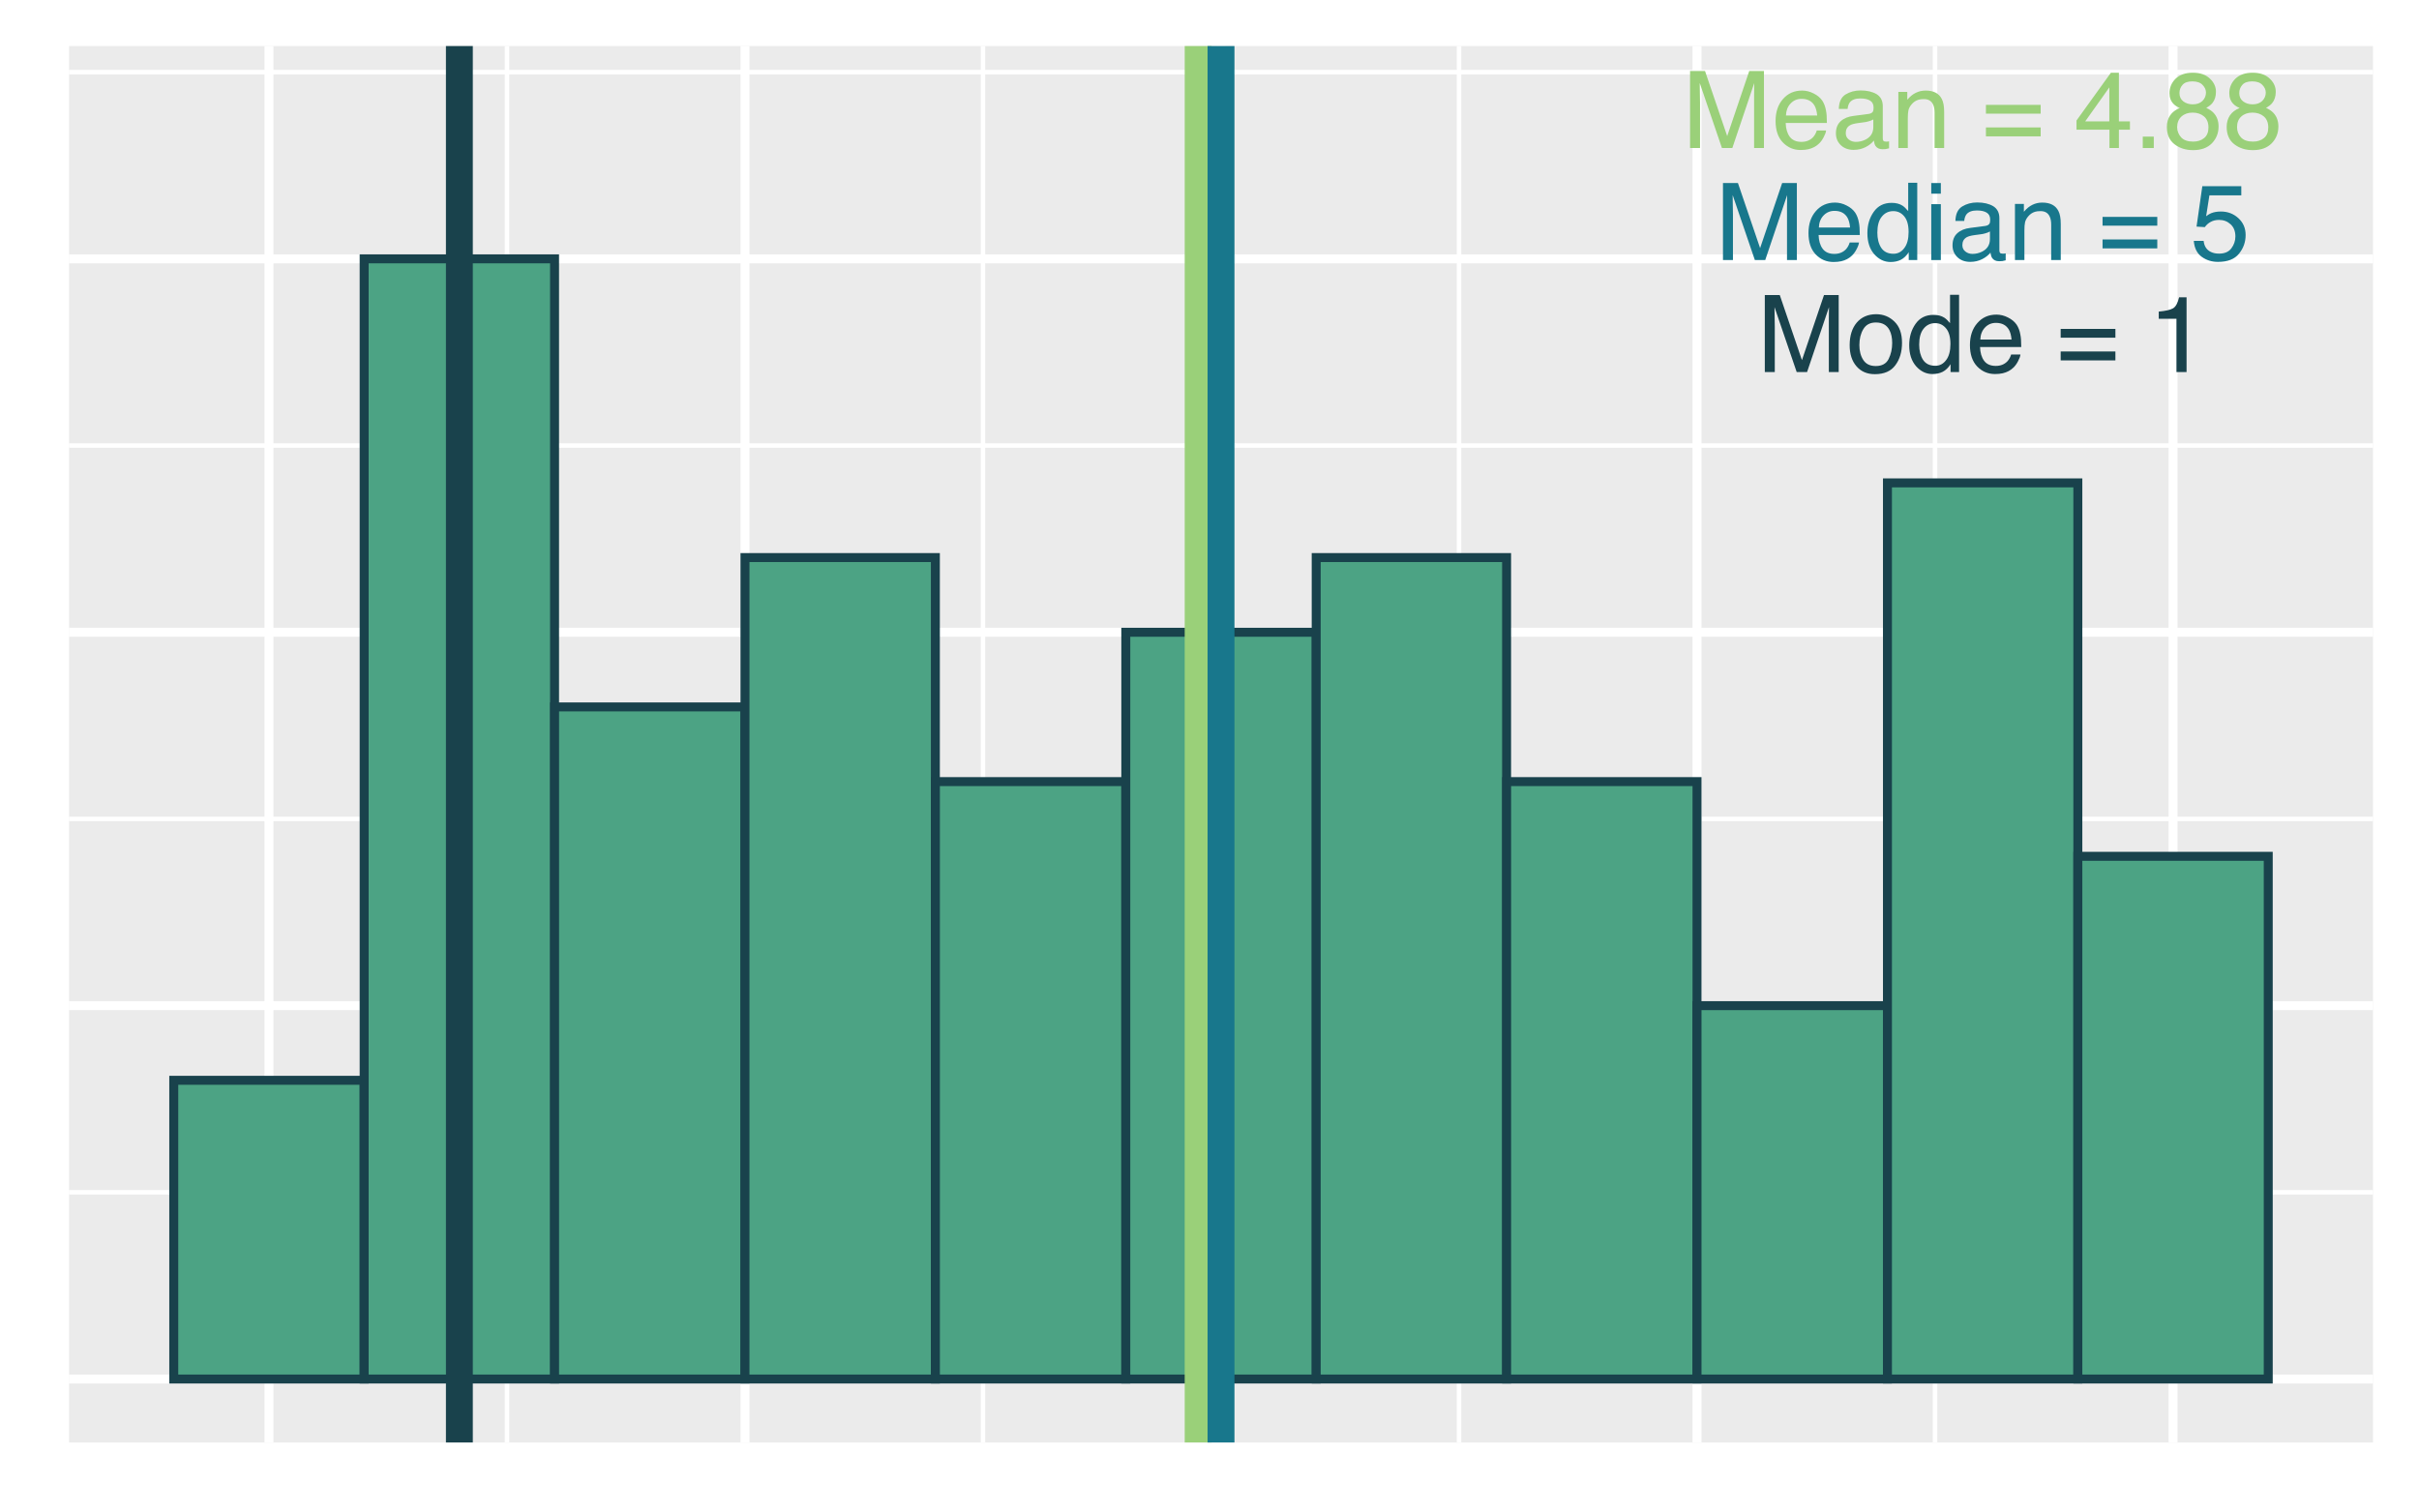
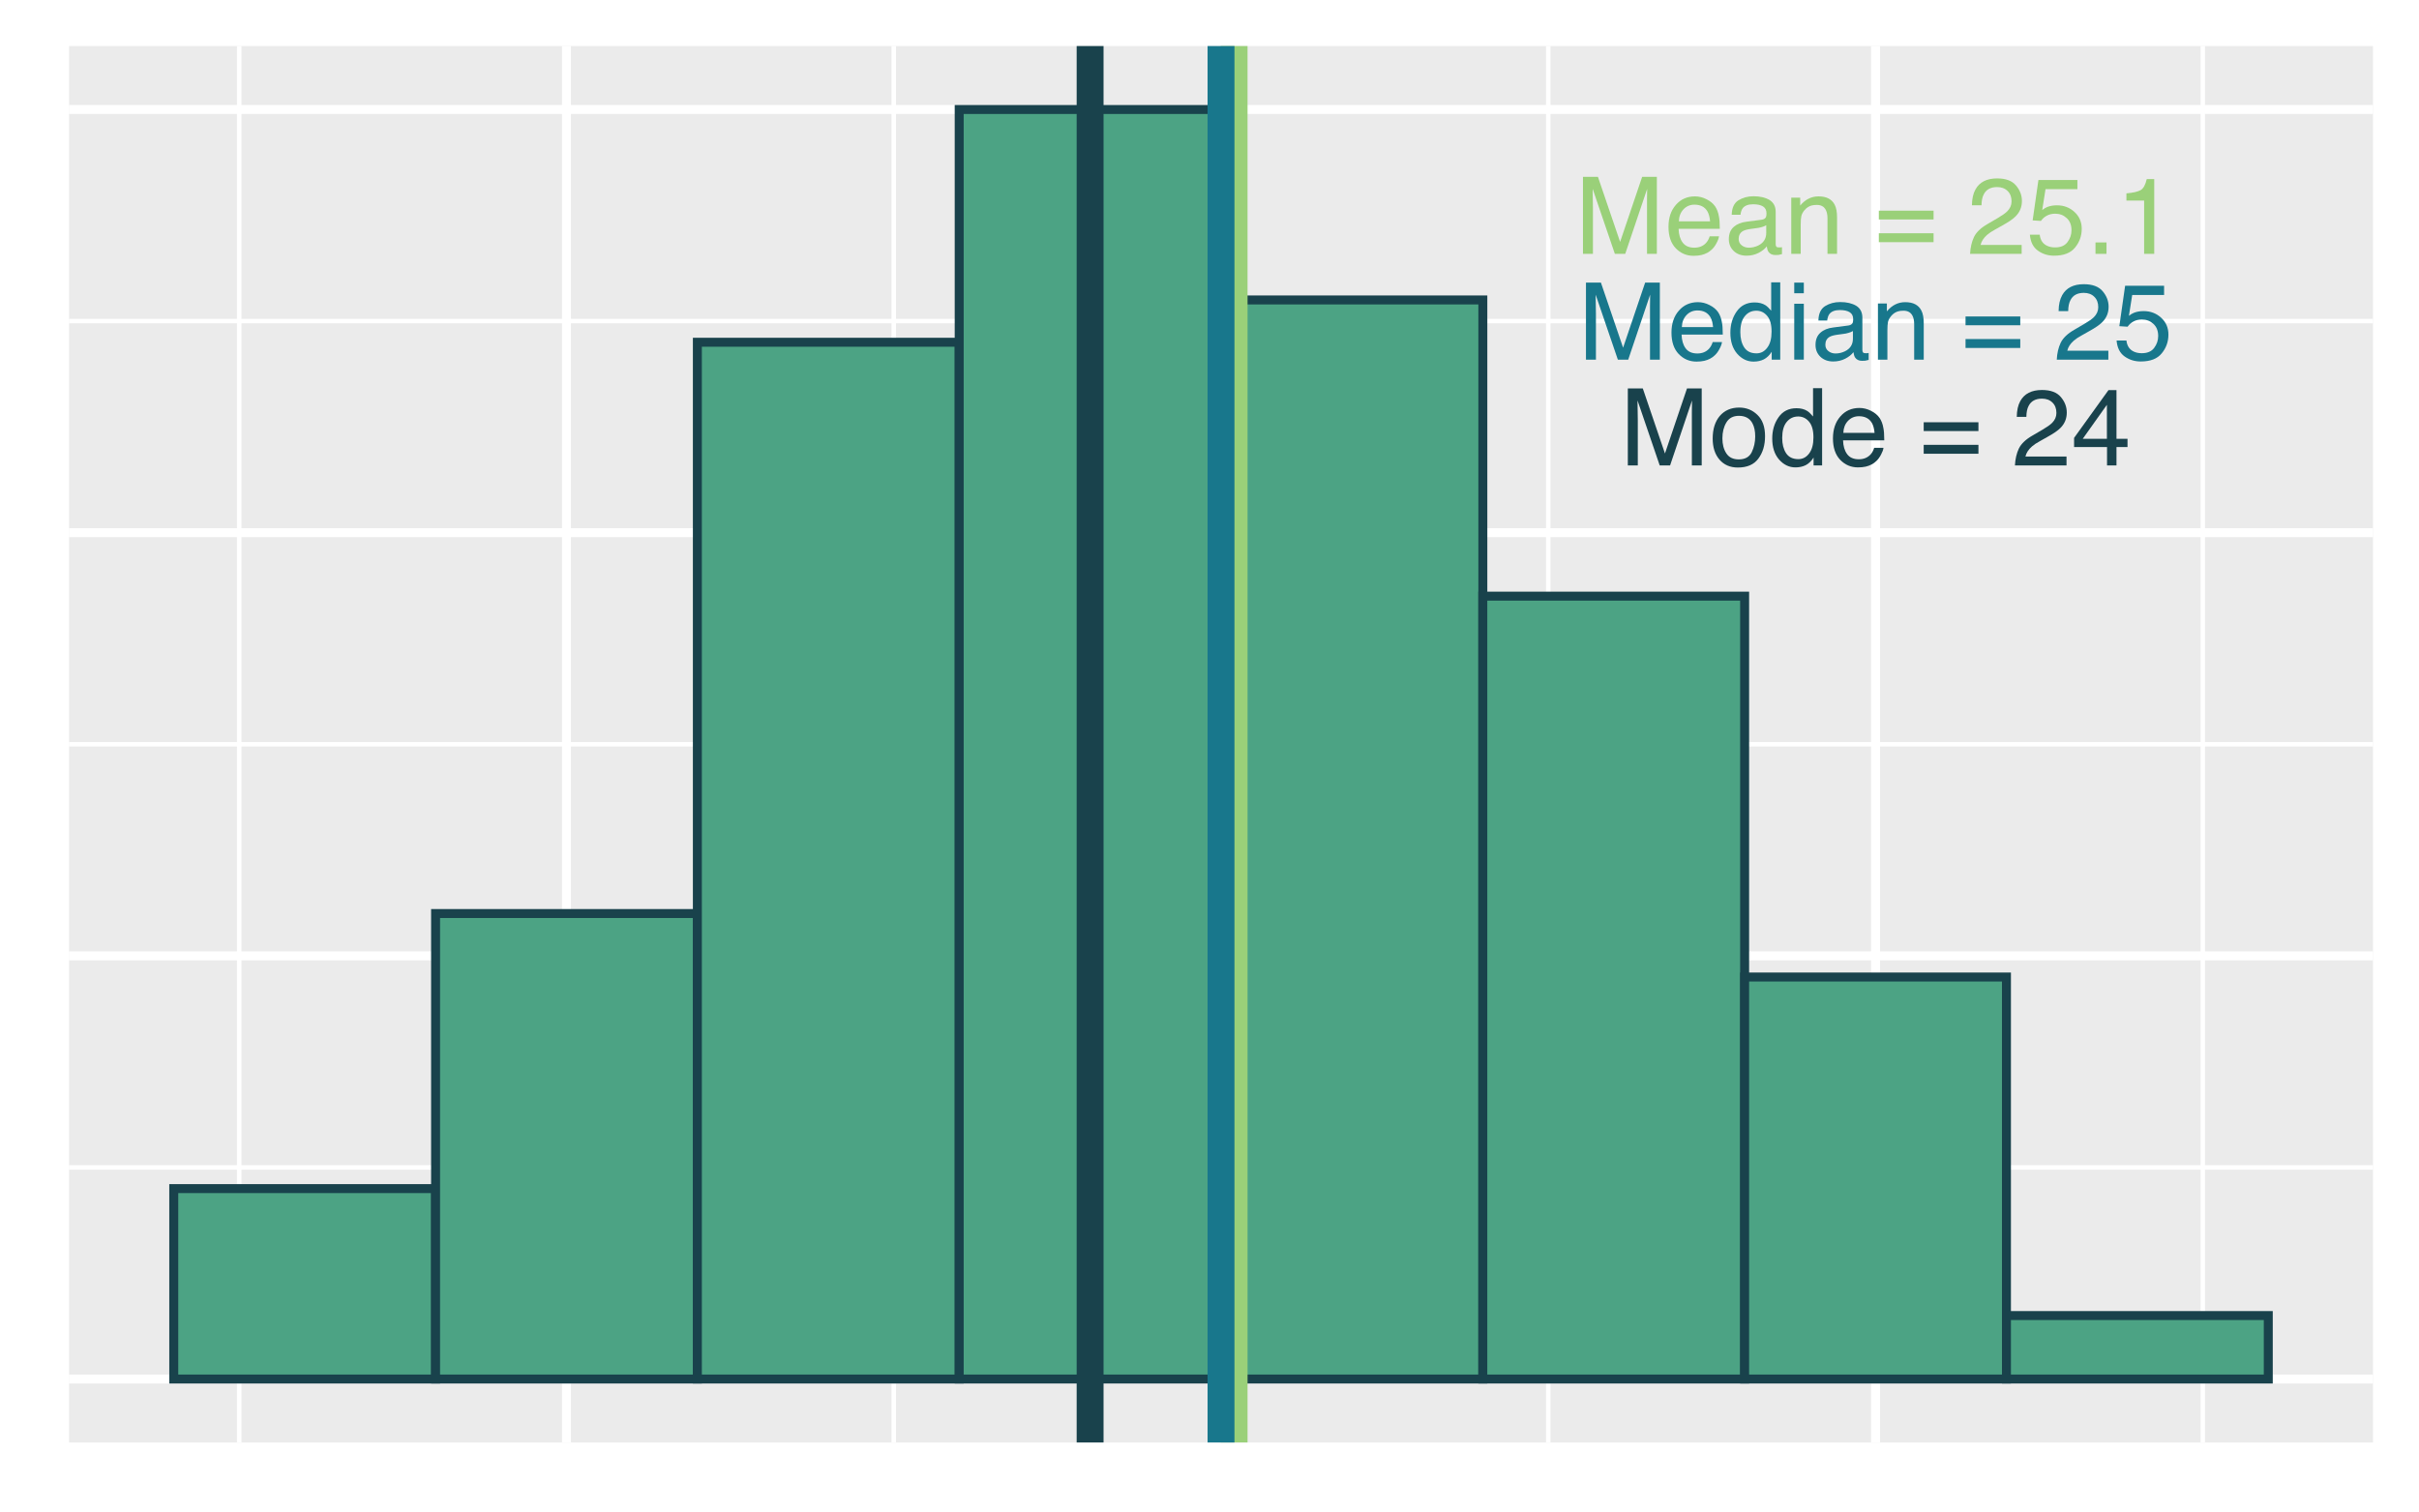
<svg xmlns="http://www.w3.org/2000/svg" xmlns:xlink="http://www.w3.org/1999/xlink" width="288pt" height="180pt" viewBox="0 0 288 180" version="1.1">
  <defs>
    <g>
      <symbol overflow="visible" id="glyph0-0">
        <path style="stroke:none;" d="M 0.406 0 L 0.406 -9.172 L 7.703 -9.172 L 7.703 0 Z M 6.547 -1.156 L 6.547 -8.031 L 1.562 -8.031 L 1.562 -1.156 Z M 6.547 -1.156 " />
      </symbol>
      <symbol overflow="visible" id="glyph0-1">
        <path style="stroke:none;" d="M 0.938 -9.172 L 2.719 -9.172 L 5.359 -1.422 L 7.984 -9.172 L 9.734 -9.172 L 9.734 0 L 8.562 0 L 8.562 -5.422 C 8.562 -5.609 8.562 -5.914 8.562 -6.344 C 8.57 -6.781 8.578 -7.242 8.578 -7.734 L 5.969 0 L 4.734 0 L 2.094 -7.734 L 2.094 -7.453 C 2.094 -7.234 2.098 -6.895 2.109 -6.438 C 2.117 -5.977 2.125 -5.641 2.125 -5.422 L 2.125 0 L 0.938 0 Z M 0.938 -9.172 " />
      </symbol>
      <symbol overflow="visible" id="glyph0-2">
        <path style="stroke:none;" d="M 3.609 -6.844 C 4.086 -6.844 4.547 -6.727 4.984 -6.5 C 5.43 -6.281 5.773 -5.992 6.016 -5.641 C 6.234 -5.305 6.379 -4.914 6.453 -4.469 C 6.523 -4.156 6.562 -3.66 6.562 -2.984 L 1.656 -2.984 C 1.676 -2.305 1.836 -1.758 2.141 -1.344 C 2.441 -0.938 2.906 -0.734 3.531 -0.734 C 4.113 -0.734 4.582 -0.926 4.938 -1.312 C 5.133 -1.539 5.273 -1.801 5.359 -2.094 L 6.469 -2.094 C 6.438 -1.852 6.336 -1.582 6.172 -1.281 C 6.016 -0.977 5.832 -0.727 5.625 -0.531 C 5.281 -0.195 4.859 0.023 4.359 0.141 C 4.086 0.203 3.781 0.234 3.438 0.234 C 2.602 0.234 1.895 -0.066 1.312 -0.672 C 0.738 -1.273 0.453 -2.125 0.453 -3.219 C 0.453 -4.289 0.742 -5.16 1.328 -5.828 C 1.91 -6.504 2.672 -6.844 3.609 -6.844 Z M 5.406 -3.875 C 5.363 -4.363 5.258 -4.754 5.094 -5.047 C 4.781 -5.586 4.266 -5.859 3.547 -5.859 C 3.023 -5.859 2.586 -5.672 2.234 -5.297 C 1.891 -4.93 1.707 -4.457 1.688 -3.875 Z M 3.5 -6.859 Z M 3.5 -6.859 " />
      </symbol>
      <symbol overflow="visible" id="glyph0-3">
        <path style="stroke:none;" d="M 1.688 -1.781 C 1.688 -1.457 1.805 -1.203 2.047 -1.016 C 2.285 -0.828 2.566 -0.734 2.891 -0.734 C 3.285 -0.734 3.664 -0.82 4.031 -1 C 4.656 -1.312 4.969 -1.812 4.969 -2.5 L 4.969 -3.406 C 4.832 -3.32 4.656 -3.25 4.438 -3.188 C 4.227 -3.125 4.02 -3.082 3.812 -3.062 L 3.125 -2.969 C 2.719 -2.914 2.41 -2.832 2.203 -2.719 C 1.859 -2.52 1.688 -2.207 1.688 -1.781 Z M 4.406 -4.062 C 4.664 -4.094 4.844 -4.195 4.938 -4.375 C 4.977 -4.477 5 -4.625 5 -4.812 C 5 -5.195 4.863 -5.473 4.594 -5.641 C 4.32 -5.816 3.93 -5.906 3.422 -5.906 C 2.836 -5.906 2.422 -5.75 2.172 -5.438 C 2.035 -5.258 1.945 -5 1.906 -4.656 L 0.859 -4.656 C 0.879 -5.477 1.145 -6.051 1.656 -6.375 C 2.176 -6.695 2.773 -6.859 3.453 -6.859 C 4.234 -6.859 4.875 -6.707 5.375 -6.406 C 5.852 -6.102 6.094 -5.633 6.094 -5 L 6.094 -1.156 C 6.094 -1.031 6.117 -0.93 6.172 -0.859 C 6.223 -0.797 6.32 -0.766 6.469 -0.766 C 6.52 -0.766 6.578 -0.766 6.641 -0.766 C 6.703 -0.773 6.77 -0.785 6.844 -0.797 L 6.844 0.031 C 6.664 0.082 6.531 0.113 6.438 0.125 C 6.352 0.133 6.227 0.141 6.062 0.141 C 5.676 0.141 5.395 0.004 5.219 -0.266 C 5.133 -0.41 5.07 -0.617 5.031 -0.891 C 4.801 -0.586 4.473 -0.328 4.047 -0.109 C 3.617 0.109 3.145 0.219 2.625 0.219 C 2 0.219 1.488 0.031 1.094 -0.344 C 0.707 -0.719 0.516 -1.188 0.516 -1.75 C 0.516 -2.375 0.707 -2.859 1.094 -3.203 C 1.477 -3.547 1.988 -3.754 2.625 -3.828 Z M 3.484 -6.859 Z M 3.484 -6.859 " />
      </symbol>
      <symbol overflow="visible" id="glyph0-4">
        <path style="stroke:none;" d="M 0.828 -6.688 L 1.891 -6.688 L 1.891 -5.75 C 2.211 -6.133 2.551 -6.41 2.906 -6.578 C 3.258 -6.754 3.648 -6.844 4.078 -6.844 C 5.023 -6.844 5.664 -6.508 6 -5.844 C 6.188 -5.488 6.281 -4.973 6.281 -4.297 L 6.281 0 L 5.141 0 L 5.141 -4.219 C 5.141 -4.625 5.078 -4.953 4.953 -5.203 C 4.754 -5.617 4.395 -5.828 3.875 -5.828 C 3.602 -5.828 3.383 -5.801 3.219 -5.75 C 2.906 -5.656 2.633 -5.473 2.406 -5.203 C 2.219 -4.984 2.094 -4.754 2.031 -4.516 C 1.977 -4.273 1.953 -3.938 1.953 -3.5 L 1.953 0 L 0.828 0 Z M 3.469 -6.859 Z M 3.469 -6.859 " />
      </symbol>
      <symbol overflow="visible" id="glyph0-5">
        <path style="stroke:none;" d="" />
      </symbol>
      <symbol overflow="visible" id="glyph0-6">
        <path style="stroke:none;" d="M 7.094 -5.141 L 7.094 -4.094 L 0.578 -4.094 L 0.578 -5.141 Z M 7.094 -2.453 L 7.094 -1.391 L 0.578 -1.391 L 0.578 -2.453 Z M 7.094 -2.453 " />
      </symbol>
      <symbol overflow="visible" id="glyph0-7">
-         <path style="stroke:none;" d="M 4.234 -3.172 L 4.234 -7.219 L 1.359 -3.172 Z M 4.25 0 L 4.25 -2.188 L 0.328 -2.188 L 0.328 -3.281 L 4.422 -8.969 L 5.375 -8.969 L 5.375 -3.172 L 6.688 -3.172 L 6.688 -2.188 L 5.375 -2.188 L 5.375 0 Z M 4.25 0 " />
+         <path style="stroke:none;" d="M 0.406 0 C 0.445 -0.77 0.602 -1.441 0.875 -2.016 C 1.156 -2.586 1.695 -3.102 2.5 -3.562 L 3.703 -4.266 C 4.234 -4.578 4.609 -4.844 4.828 -5.062 C 5.172 -5.406 5.344 -5.801 5.344 -6.25 C 5.344 -6.77 5.188 -7.18 4.875 -7.484 C 4.562 -7.797 4.145 -7.953 3.625 -7.953 C 2.852 -7.953 2.32 -7.66 2.031 -7.078 C 1.863 -6.766 1.773 -6.332 1.766 -5.781 L 0.625 -5.781 C 0.633 -6.551 0.773 -7.18 1.047 -7.672 C 1.535 -8.547 2.395 -8.984 3.625 -8.984 C 4.656 -8.984 5.406 -8.703 5.875 -8.141 C 6.344 -7.586 6.578 -6.973 6.578 -6.297 C 6.578 -5.578 6.328 -4.969 5.828 -4.469 C 5.535 -4.164 5.016 -3.805 4.266 -3.391 L 3.406 -2.906 C 3 -2.688 2.676 -2.473 2.438 -2.266 C 2.02 -1.898 1.758 -1.5 1.656 -1.062 L 6.547 -1.062 L 6.547 0 Z M 0.406 0 " />
      </symbol>
      <symbol overflow="visible" id="glyph0-8">
+         <path style="stroke:none;" d="M 1.578 -2.281 C 1.648 -1.633 1.945 -1.191 2.469 -0.953 C 2.738 -0.828 3.051 -0.766 3.406 -0.766 C 4.07 -0.766 4.562 -0.973 4.875 -1.391 C 5.195 -1.816 5.359 -2.289 5.359 -2.812 C 5.359 -3.438 5.164 -3.922 4.781 -4.266 C 4.406 -4.609 3.953 -4.781 3.422 -4.781 C 3.035 -4.781 2.703 -4.703 2.422 -4.547 C 2.141 -4.398 1.906 -4.191 1.719 -3.922 L 0.734 -3.984 L 1.422 -8.797 L 6.062 -8.797 L 6.062 -7.703 L 2.266 -7.703 L 1.875 -5.219 C 2.082 -5.383 2.281 -5.504 2.469 -5.578 C 2.801 -5.711 3.188 -5.781 3.625 -5.781 C 4.445 -5.781 5.145 -5.516 5.719 -4.984 C 6.289 -4.461 6.578 -3.797 6.578 -2.984 C 6.578 -2.141 6.312 -1.395 5.781 -0.75 C 5.258 -0.102 4.426 0.219 3.281 0.219 C 2.551 0.219 1.906 0.016 1.344 -0.391 C 0.789 -0.797 0.477 -1.426 0.406 -2.281 Z M 1.578 -2.281 " />
+       </symbol>
+       <symbol overflow="visible" id="glyph0-9">
        <path style="stroke:none;" d="M 1.094 -1.359 L 2.406 -1.359 L 2.406 0 L 1.094 0 Z M 1.094 -1.359 " />
      </symbol>
-       <symbol overflow="visible" id="glyph0-9">
-         <path style="stroke:none;" d="M 3.484 -5.203 C 3.973 -5.203 4.359 -5.336 4.641 -5.609 C 4.922 -5.891 5.062 -6.223 5.062 -6.609 C 5.062 -6.941 4.926 -7.242 4.656 -7.516 C 4.395 -7.797 3.988 -7.938 3.438 -7.938 C 2.895 -7.938 2.504 -7.797 2.266 -7.516 C 2.023 -7.242 1.906 -6.922 1.906 -6.547 C 1.906 -6.117 2.062 -5.785 2.375 -5.547 C 2.688 -5.316 3.055 -5.203 3.484 -5.203 Z M 3.547 -0.766 C 4.066 -0.766 4.5 -0.906 4.844 -1.188 C 5.188 -1.469 5.359 -1.891 5.359 -2.453 C 5.359 -3.023 5.18 -3.461 4.828 -3.766 C 4.473 -4.066 4.02 -4.219 3.469 -4.219 C 2.926 -4.219 2.484 -4.062 2.141 -3.75 C 1.805 -3.445 1.641 -3.023 1.641 -2.484 C 1.641 -2.016 1.797 -1.609 2.109 -1.266 C 2.422 -0.93 2.898 -0.766 3.547 -0.766 Z M 1.953 -4.766 C 1.641 -4.898 1.395 -5.055 1.219 -5.234 C 0.883 -5.566 0.719 -6 0.719 -6.531 C 0.719 -7.195 0.957 -7.77 1.438 -8.25 C 1.926 -8.727 2.613 -8.969 3.5 -8.969 C 4.363 -8.969 5.035 -8.738 5.516 -8.281 C 6.004 -7.832 6.25 -7.305 6.25 -6.703 C 6.25 -6.148 6.109 -5.703 5.828 -5.359 C 5.672 -5.16 5.426 -4.969 5.094 -4.781 C 5.469 -4.613 5.758 -4.414 5.969 -4.188 C 6.363 -3.77 6.562 -3.227 6.562 -2.562 C 6.562 -1.781 6.297 -1.113 5.766 -0.562 C 5.234 -0.02 4.488 0.25 3.531 0.25 C 2.656 0.25 1.914 0.016 1.312 -0.453 C 0.707 -0.922 0.406 -1.609 0.406 -2.516 C 0.406 -3.047 0.535 -3.504 0.797 -3.891 C 1.055 -4.273 1.441 -4.566 1.953 -4.766 Z M 1.953 -4.766 " />
-       </symbol>
      <symbol overflow="visible" id="glyph0-10">
+         <path style="stroke:none;" d="M 1.219 -6.344 L 1.219 -7.203 C 2.031 -7.273 2.598 -7.406 2.922 -7.594 C 3.242 -7.781 3.484 -8.219 3.641 -8.906 L 4.531 -8.906 L 4.531 0 L 3.328 0 L 3.328 -6.344 Z M 1.219 -6.344 " />
+       </symbol>
+       <symbol overflow="visible" id="glyph0-11">
        <path style="stroke:none;" d="M 1.531 -3.266 C 1.531 -2.547 1.68 -1.945 1.984 -1.469 C 2.297 -0.988 2.785 -0.75 3.453 -0.75 C 3.973 -0.75 4.398 -0.973 4.734 -1.422 C 5.078 -1.867 5.25 -2.508 5.25 -3.344 C 5.25 -4.188 5.07 -4.812 4.719 -5.219 C 4.375 -5.625 3.945 -5.828 3.438 -5.828 C 2.875 -5.828 2.414 -5.609 2.062 -5.172 C 1.707 -4.742 1.531 -4.109 1.531 -3.266 Z M 3.234 -6.812 C 3.742 -6.812 4.172 -6.703 4.516 -6.484 C 4.711 -6.359 4.941 -6.141 5.203 -5.828 L 5.203 -9.203 L 6.281 -9.203 L 6.281 0 L 5.266 0 L 5.266 -0.938 C 5.004 -0.52 4.691 -0.219 4.328 -0.031 C 3.973 0.145 3.566 0.234 3.109 0.234 C 2.359 0.234 1.707 -0.078 1.156 -0.703 C 0.613 -1.328 0.344 -2.16 0.344 -3.203 C 0.344 -4.18 0.594 -5.023 1.094 -5.734 C 1.594 -6.453 2.305 -6.812 3.234 -6.812 Z M 3.234 -6.812 " />
      </symbol>
-       <symbol overflow="visible" id="glyph0-11">
+       <symbol overflow="visible" id="glyph0-12">
        <path style="stroke:none;" d="M 0.828 -6.656 L 1.969 -6.656 L 1.969 0 L 0.828 0 Z M 0.828 -9.172 L 1.969 -9.172 L 1.969 -7.906 L 0.828 -7.906 Z M 0.828 -9.172 " />
-       </symbol>
-       <symbol overflow="visible" id="glyph0-12">
-         <path style="stroke:none;" d="M 1.578 -2.281 C 1.648 -1.633 1.945 -1.191 2.469 -0.953 C 2.738 -0.828 3.051 -0.766 3.406 -0.766 C 4.07 -0.766 4.562 -0.973 4.875 -1.391 C 5.195 -1.816 5.359 -2.289 5.359 -2.812 C 5.359 -3.438 5.164 -3.922 4.781 -4.266 C 4.406 -4.609 3.953 -4.781 3.422 -4.781 C 3.035 -4.781 2.703 -4.703 2.422 -4.547 C 2.141 -4.398 1.906 -4.191 1.719 -3.922 L 0.734 -3.984 L 1.422 -8.797 L 6.062 -8.797 L 6.062 -7.703 L 2.266 -7.703 L 1.875 -5.219 C 2.082 -5.383 2.281 -5.504 2.469 -5.578 C 2.801 -5.711 3.188 -5.781 3.625 -5.781 C 4.445 -5.781 5.145 -5.516 5.719 -4.984 C 6.289 -4.461 6.578 -3.797 6.578 -2.984 C 6.578 -2.141 6.312 -1.395 5.781 -0.75 C 5.258 -0.102 4.426 0.219 3.281 0.219 C 2.551 0.219 1.906 0.016 1.344 -0.391 C 0.789 -0.797 0.477 -1.426 0.406 -2.281 Z M 1.578 -2.281 " />
      </symbol>
      <symbol overflow="visible" id="glyph0-13">
        <path style="stroke:none;" d="M 3.484 -0.719 C 4.223 -0.719 4.734 -1 5.016 -1.562 C 5.297 -2.133 5.438 -2.766 5.438 -3.453 C 5.438 -4.078 5.332 -4.586 5.125 -4.984 C 4.812 -5.598 4.27 -5.906 3.5 -5.906 C 2.812 -5.906 2.312 -5.641 2 -5.109 C 1.688 -4.586 1.531 -3.957 1.531 -3.219 C 1.531 -2.508 1.688 -1.914 2 -1.438 C 2.312 -0.957 2.805 -0.719 3.484 -0.719 Z M 3.531 -6.891 C 4.383 -6.891 5.109 -6.598 5.703 -6.016 C 6.305 -5.441 6.609 -4.598 6.609 -3.484 C 6.609 -2.41 6.344 -1.52 5.812 -0.812 C 5.289 -0.102 4.477 0.25 3.375 0.25 C 2.457 0.25 1.727 -0.062 1.188 -0.688 C 0.645 -1.312 0.375 -2.148 0.375 -3.203 C 0.375 -4.328 0.656 -5.223 1.219 -5.891 C 1.789 -6.555 2.562 -6.891 3.531 -6.891 Z M 3.484 -6.859 Z M 3.484 -6.859 " />
      </symbol>
      <symbol overflow="visible" id="glyph0-14">
-         <path style="stroke:none;" d="M 1.219 -6.344 L 1.219 -7.203 C 2.031 -7.273 2.598 -7.406 2.922 -7.594 C 3.242 -7.781 3.484 -8.219 3.641 -8.906 L 4.531 -8.906 L 4.531 0 L 3.328 0 L 3.328 -6.344 Z M 1.219 -6.344 " />
+         <path style="stroke:none;" d="M 4.234 -3.172 L 4.234 -7.219 L 1.359 -3.172 Z M 4.25 0 L 4.25 -2.188 L 0.328 -2.188 L 0.328 -3.281 L 4.422 -8.969 L 5.375 -8.969 L 5.375 -3.172 L 6.688 -3.172 L 6.688 -2.188 L 5.375 -2.188 L 5.375 0 Z M 4.25 0 " />
      </symbol>
    </g>
    <clipPath id="clip1">
      <path d="M 8.219 5.48 L 282.52 5.48 L 282.52 171.781 L 8.219 171.781 Z M 8.219 5.48 " />
    </clipPath>
    <clipPath id="clip2">
-       <path d="M 8.219 141 L 282.52 141 L 282.52 143 L 8.219 143 Z M 8.219 141 " />
+       <path d="M 8.219 138 L 282.52 138 L 282.52 140 L 8.219 140 Z M 8.219 138 " />
    </clipPath>
    <clipPath id="clip3">
-       <path d="M 8.219 97 L 282.52 97 L 282.52 98 L 8.219 98 Z M 8.219 97 " />
+       <path d="M 8.219 88 L 282.52 88 L 282.52 89 L 8.219 89 Z M 8.219 88 " />
    </clipPath>
    <clipPath id="clip4">
-       <path d="M 8.219 52 L 282.52 52 L 282.52 54 L 8.219 54 Z M 8.219 52 " />
+       <path d="M 8.219 37 L 282.52 37 L 282.52 39 L 8.219 39 Z M 8.219 37 " />
    </clipPath>
    <clipPath id="clip5">
-       <path d="M 8.219 8 L 282.52 8 L 282.52 9 L 8.219 9 Z M 8.219 8 " />
+       <path d="M 28 5.48 L 29 5.48 L 29 171.781 L 28 171.781 Z M 28 5.48 " />
    </clipPath>
    <clipPath id="clip6">
-       <path d="M 60 5.48 L 61 5.48 L 61 171.781 L 60 171.781 Z M 60 5.48 " />
+       <path d="M 106 5.48 L 107 5.48 L 107 171.781 L 106 171.781 Z M 106 5.48 " />
    </clipPath>
    <clipPath id="clip7">
-       <path d="M 116 5.48 L 118 5.48 L 118 171.781 L 116 171.781 Z M 116 5.48 " />
+       <path d="M 184 5.48 L 185 5.48 L 185 171.781 L 184 171.781 Z M 184 5.48 " />
    </clipPath>
    <clipPath id="clip8">
-       <path d="M 173 5.48 L 174 5.48 L 174 171.781 L 173 171.781 Z M 173 5.48 " />
+       <path d="M 261 5.48 L 263 5.48 L 263 171.781 L 261 171.781 Z M 261 5.48 " />
    </clipPath>
    <clipPath id="clip9">
-       <path d="M 230 5.48 L 231 5.48 L 231 171.781 L 230 171.781 Z M 230 5.48 " />
+       <path d="M 8.219 163 L 282.52 163 L 282.52 165 L 8.219 165 Z M 8.219 163 " />
    </clipPath>
    <clipPath id="clip10">
-       <path d="M 8.219 163 L 282.52 163 L 282.52 165 L 8.219 165 Z M 8.219 163 " />
+       <path d="M 8.219 113 L 282.52 113 L 282.52 115 L 8.219 115 Z M 8.219 113 " />
    </clipPath>
    <clipPath id="clip11">
-       <path d="M 8.219 119 L 282.52 119 L 282.52 121 L 8.219 121 Z M 8.219 119 " />
+       <path d="M 8.219 62 L 282.52 62 L 282.52 64 L 8.219 64 Z M 8.219 62 " />
    </clipPath>
    <clipPath id="clip12">
-       <path d="M 8.219 74 L 282.52 74 L 282.52 76 L 8.219 76 Z M 8.219 74 " />
+       <path d="M 8.219 12 L 282.52 12 L 282.52 14 L 8.219 14 Z M 8.219 12 " />
    </clipPath>
    <clipPath id="clip13">
-       <path d="M 8.219 30 L 282.52 30 L 282.52 32 L 8.219 32 Z M 8.219 30 " />
+       <path d="M 66 5.48 L 68 5.48 L 68 171.781 L 66 171.781 Z M 66 5.48 " />
    </clipPath>
    <clipPath id="clip14">
-       <path d="M 31 5.48 L 33 5.48 L 33 171.781 L 31 171.781 Z M 31 5.48 " />
+       <path d="M 144 5.48 L 146 5.48 L 146 171.781 L 144 171.781 Z M 144 5.48 " />
    </clipPath>
    <clipPath id="clip15">
-       <path d="M 88 5.48 L 90 5.48 L 90 171.781 L 88 171.781 Z M 88 5.48 " />
+       <path d="M 222 5.48 L 224 5.48 L 224 171.781 L 222 171.781 Z M 222 5.48 " />
    </clipPath>
    <clipPath id="clip16">
-       <path d="M 144 5.48 L 146 5.48 L 146 171.781 L 144 171.781 Z M 144 5.48 " />
+       <path d="M 145 5.48 L 149 5.48 L 149 171.781 L 145 171.781 Z M 145 5.48 " />
    </clipPath>
    <clipPath id="clip17">
-       <path d="M 201 5.48 L 203 5.48 L 203 171.781 L 201 171.781 Z M 201 5.48 " />
+       <path d="M 143 5.48 L 147 5.48 L 147 171.781 L 143 171.781 Z M 143 5.48 " />
    </clipPath>
    <clipPath id="clip18">
-       <path d="M 258 5.48 L 260 5.48 L 260 171.781 L 258 171.781 Z M 258 5.48 " />
-     </clipPath>
-     <clipPath id="clip19">
-       <path d="M 141 5.48 L 145 5.48 L 145 171.781 L 141 171.781 Z M 141 5.48 " />
-     </clipPath>
-     <clipPath id="clip20">
-       <path d="M 143 5.48 L 147 5.48 L 147 171.781 L 143 171.781 Z M 143 5.48 " />
-     </clipPath>
-     <clipPath id="clip21">
-       <path d="M 53 5.48 L 57 5.48 L 57 171.781 L 53 171.781 Z M 53 5.48 " />
+       <path d="M 128 5.48 L 132 5.48 L 132 171.781 L 128 171.781 Z M 128 5.48 " />
    </clipPath>
  </defs>
-   <g id="surface69">
+   <g id="surface59">
    <rect x="0" y="0" width="288" height="180" style="fill:rgb(100%,100%,100%);fill-opacity:1;stroke:none;" />
    <rect x="0" y="0" width="288" height="180" style="fill:rgb(100%,100%,100%);fill-opacity:1;stroke:none;" />
    <path style="fill:none;stroke-width:1.067;stroke-linecap:round;stroke-linejoin:round;stroke:rgb(100%,100%,100%);stroke-opacity:1;stroke-miterlimit:10;" d="M 0 180 L 288 180 L 288 0 L 0 0 Z M 0 180 " />
    <g clip-path="url(#clip1)" clip-rule="nonzero">
      <path style=" stroke:none;fill-rule:nonzero;fill:rgb(92.157%,92.157%,92.157%);fill-opacity:1;" d="M 8.219 171.781 L 282.52 171.781 L 282.52 5.48 L 8.219 5.48 Z M 8.219 171.781 " />
    </g>
    <g clip-path="url(#clip2)" clip-rule="nonzero">
-       <path style="fill:none;stroke-width:0.533;stroke-linecap:butt;stroke-linejoin:round;stroke:rgb(100%,100%,100%);stroke-opacity:1;stroke-miterlimit:10;" d="M 8.219 141.988 L 282.52 141.988 " />
+       <path style="fill:none;stroke-width:0.533;stroke-linecap:butt;stroke-linejoin:round;stroke:rgb(100%,100%,100%);stroke-opacity:1;stroke-miterlimit:10;" d="M 8.219 139.023 L 282.52 139.023 " />
    </g>
    <g clip-path="url(#clip3)" clip-rule="nonzero">
-       <path style="fill:none;stroke-width:0.533;stroke-linecap:butt;stroke-linejoin:round;stroke:rgb(100%,100%,100%);stroke-opacity:1;stroke-miterlimit:10;" d="M 8.219 97.523 L 282.52 97.523 " />
+       <path style="fill:none;stroke-width:0.533;stroke-linecap:butt;stroke-linejoin:round;stroke:rgb(100%,100%,100%);stroke-opacity:1;stroke-miterlimit:10;" d="M 8.219 88.629 L 282.52 88.629 " />
    </g>
    <g clip-path="url(#clip4)" clip-rule="nonzero">
-       <path style="fill:none;stroke-width:0.533;stroke-linecap:butt;stroke-linejoin:round;stroke:rgb(100%,100%,100%);stroke-opacity:1;stroke-miterlimit:10;" d="M 8.219 53.059 L 282.52 53.059 " />
+       <path style="fill:none;stroke-width:0.533;stroke-linecap:butt;stroke-linejoin:round;stroke:rgb(100%,100%,100%);stroke-opacity:1;stroke-miterlimit:10;" d="M 8.219 38.234 L 282.52 38.234 " />
    </g>
    <g clip-path="url(#clip5)" clip-rule="nonzero">
-       <path style="fill:none;stroke-width:0.533;stroke-linecap:butt;stroke-linejoin:round;stroke:rgb(100%,100%,100%);stroke-opacity:1;stroke-miterlimit:10;" d="M 8.219 8.594 L 282.52 8.594 " />
+       <path style="fill:none;stroke-width:0.533;stroke-linecap:butt;stroke-linejoin:round;stroke:rgb(100%,100%,100%);stroke-opacity:1;stroke-miterlimit:10;" d="M 28.48 171.781 L 28.48 5.48 " />
    </g>
    <g clip-path="url(#clip6)" clip-rule="nonzero">
-       <path style="fill:none;stroke-width:0.533;stroke-linecap:butt;stroke-linejoin:round;stroke:rgb(100%,100%,100%);stroke-opacity:1;stroke-miterlimit:10;" d="M 60.359 171.781 L 60.359 5.48 " />
+       <path style="fill:none;stroke-width:0.533;stroke-linecap:butt;stroke-linejoin:round;stroke:rgb(100%,100%,100%);stroke-opacity:1;stroke-miterlimit:10;" d="M 106.406 171.781 L 106.406 5.48 " />
    </g>
    <g clip-path="url(#clip7)" clip-rule="nonzero">
-       <path style="fill:none;stroke-width:0.533;stroke-linecap:butt;stroke-linejoin:round;stroke:rgb(100%,100%,100%);stroke-opacity:1;stroke-miterlimit:10;" d="M 117.031 171.781 L 117.031 5.48 " />
+       <path style="fill:none;stroke-width:0.533;stroke-linecap:butt;stroke-linejoin:round;stroke:rgb(100%,100%,100%);stroke-opacity:1;stroke-miterlimit:10;" d="M 184.332 171.781 L 184.332 5.48 " />
    </g>
    <g clip-path="url(#clip8)" clip-rule="nonzero">
-       <path style="fill:none;stroke-width:0.533;stroke-linecap:butt;stroke-linejoin:round;stroke:rgb(100%,100%,100%);stroke-opacity:1;stroke-miterlimit:10;" d="M 173.707 171.781 L 173.707 5.48 " />
+       <path style="fill:none;stroke-width:0.533;stroke-linecap:butt;stroke-linejoin:round;stroke:rgb(100%,100%,100%);stroke-opacity:1;stroke-miterlimit:10;" d="M 262.258 171.781 L 262.258 5.48 " />
    </g>
    <g clip-path="url(#clip9)" clip-rule="nonzero">
-       <path style="fill:none;stroke-width:0.533;stroke-linecap:butt;stroke-linejoin:round;stroke:rgb(100%,100%,100%);stroke-opacity:1;stroke-miterlimit:10;" d="M 230.379 171.781 L 230.379 5.48 " />
+       <path style="fill:none;stroke-width:1.067;stroke-linecap:butt;stroke-linejoin:round;stroke:rgb(100%,100%,100%);stroke-opacity:1;stroke-miterlimit:10;" d="M 8.219 164.223 L 282.52 164.223 " />
    </g>
    <g clip-path="url(#clip10)" clip-rule="nonzero">
-       <path style="fill:none;stroke-width:1.067;stroke-linecap:butt;stroke-linejoin:round;stroke:rgb(100%,100%,100%);stroke-opacity:1;stroke-miterlimit:10;" d="M 8.219 164.223 L 282.52 164.223 " />
+       <path style="fill:none;stroke-width:1.067;stroke-linecap:butt;stroke-linejoin:round;stroke:rgb(100%,100%,100%);stroke-opacity:1;stroke-miterlimit:10;" d="M 8.219 113.828 L 282.52 113.828 " />
    </g>
    <g clip-path="url(#clip11)" clip-rule="nonzero">
-       <path style="fill:none;stroke-width:1.067;stroke-linecap:butt;stroke-linejoin:round;stroke:rgb(100%,100%,100%);stroke-opacity:1;stroke-miterlimit:10;" d="M 8.219 119.758 L 282.52 119.758 " />
+       <path style="fill:none;stroke-width:1.067;stroke-linecap:butt;stroke-linejoin:round;stroke:rgb(100%,100%,100%);stroke-opacity:1;stroke-miterlimit:10;" d="M 8.219 63.434 L 282.52 63.434 " />
    </g>
    <g clip-path="url(#clip12)" clip-rule="nonzero">
-       <path style="fill:none;stroke-width:1.067;stroke-linecap:butt;stroke-linejoin:round;stroke:rgb(100%,100%,100%);stroke-opacity:1;stroke-miterlimit:10;" d="M 8.219 75.289 L 282.52 75.289 " />
+       <path style="fill:none;stroke-width:1.067;stroke-linecap:butt;stroke-linejoin:round;stroke:rgb(100%,100%,100%);stroke-opacity:1;stroke-miterlimit:10;" d="M 8.219 13.039 L 282.52 13.039 " />
    </g>
    <g clip-path="url(#clip13)" clip-rule="nonzero">
-       <path style="fill:none;stroke-width:1.067;stroke-linecap:butt;stroke-linejoin:round;stroke:rgb(100%,100%,100%);stroke-opacity:1;stroke-miterlimit:10;" d="M 8.219 30.824 L 282.52 30.824 " />
+       <path style="fill:none;stroke-width:1.067;stroke-linecap:butt;stroke-linejoin:round;stroke:rgb(100%,100%,100%);stroke-opacity:1;stroke-miterlimit:10;" d="M 67.441 171.781 L 67.441 5.48 " />
    </g>
    <g clip-path="url(#clip14)" clip-rule="nonzero">
-       <path style="fill:none;stroke-width:1.067;stroke-linecap:butt;stroke-linejoin:round;stroke:rgb(100%,100%,100%);stroke-opacity:1;stroke-miterlimit:10;" d="M 32.023 171.781 L 32.023 5.48 " />
+       <path style="fill:none;stroke-width:1.067;stroke-linecap:butt;stroke-linejoin:round;stroke:rgb(100%,100%,100%);stroke-opacity:1;stroke-miterlimit:10;" d="M 145.371 171.781 L 145.371 5.48 " />
    </g>
    <g clip-path="url(#clip15)" clip-rule="nonzero">
-       <path style="fill:none;stroke-width:1.067;stroke-linecap:butt;stroke-linejoin:round;stroke:rgb(100%,100%,100%);stroke-opacity:1;stroke-miterlimit:10;" d="M 88.695 171.781 L 88.695 5.48 " />
-     </g>
+       <path style="fill:none;stroke-width:1.067;stroke-linecap:butt;stroke-linejoin:round;stroke:rgb(100%,100%,100%);stroke-opacity:1;stroke-miterlimit:10;" d="M 223.297 171.781 L 223.297 5.48 " />
+     </g>
+     <path style="fill-rule:nonzero;fill:rgb(29.804%,63.922%,51.765%);fill-opacity:1;stroke-width:1.067;stroke-linecap:butt;stroke-linejoin:miter;stroke:rgb(9.804%,25.882%,29.804%);stroke-opacity:1;stroke-miterlimit:10;" d="M 20.688 164.223 L 51.859 164.223 L 51.859 141.547 L 20.688 141.547 Z M 20.688 164.223 " />
+     <path style="fill-rule:nonzero;fill:rgb(29.804%,63.922%,51.765%);fill-opacity:1;stroke-width:1.067;stroke-linecap:butt;stroke-linejoin:miter;stroke:rgb(9.804%,25.882%,29.804%);stroke-opacity:1;stroke-miterlimit:10;" d="M 51.859 164.223 L 83.031 164.223 L 83.031 108.789 L 51.859 108.789 Z M 51.859 164.223 " />
+     <path style="fill-rule:nonzero;fill:rgb(29.804%,63.922%,51.765%);fill-opacity:1;stroke-width:1.067;stroke-linecap:butt;stroke-linejoin:miter;stroke:rgb(9.804%,25.882%,29.804%);stroke-opacity:1;stroke-miterlimit:10;" d="M 83.027 164.223 L 114.199 164.223 L 114.199 40.758 L 83.027 40.758 Z M 83.027 164.223 " />
+     <path style="fill-rule:nonzero;fill:rgb(29.804%,63.922%,51.765%);fill-opacity:1;stroke-width:1.067;stroke-linecap:butt;stroke-linejoin:miter;stroke:rgb(9.804%,25.882%,29.804%);stroke-opacity:1;stroke-miterlimit:10;" d="M 114.199 164.223 L 145.371 164.223 L 145.371 13.039 L 114.199 13.039 Z M 114.199 164.223 " />
+     <path style="fill-rule:nonzero;fill:rgb(29.804%,63.922%,51.765%);fill-opacity:1;stroke-width:1.067;stroke-linecap:butt;stroke-linejoin:miter;stroke:rgb(9.804%,25.882%,29.804%);stroke-opacity:1;stroke-miterlimit:10;" d="M 145.371 164.223 L 176.543 164.223 L 176.543 35.719 L 145.371 35.719 Z M 145.371 164.223 " />
+     <path style="fill-rule:nonzero;fill:rgb(29.804%,63.922%,51.765%);fill-opacity:1;stroke-width:1.067;stroke-linecap:butt;stroke-linejoin:miter;stroke:rgb(9.804%,25.882%,29.804%);stroke-opacity:1;stroke-miterlimit:10;" d="M 176.539 164.223 L 207.711 164.223 L 207.711 70.992 L 176.539 70.992 Z M 176.539 164.223 " />
+     <path style="fill-rule:nonzero;fill:rgb(29.804%,63.922%,51.765%);fill-opacity:1;stroke-width:1.067;stroke-linecap:butt;stroke-linejoin:miter;stroke:rgb(9.804%,25.882%,29.804%);stroke-opacity:1;stroke-miterlimit:10;" d="M 207.711 164.223 L 238.883 164.223 L 238.883 116.348 L 207.711 116.348 Z M 207.711 164.223 " />
+     <path style="fill-rule:nonzero;fill:rgb(29.804%,63.922%,51.765%);fill-opacity:1;stroke-width:1.067;stroke-linecap:butt;stroke-linejoin:miter;stroke:rgb(9.804%,25.882%,29.804%);stroke-opacity:1;stroke-miterlimit:10;" d="M 238.883 164.223 L 270.055 164.223 L 270.055 156.664 L 238.883 156.664 Z M 238.883 164.223 " />
    <g clip-path="url(#clip16)" clip-rule="nonzero">
-       <path style="fill:none;stroke-width:1.067;stroke-linecap:butt;stroke-linejoin:round;stroke:rgb(100%,100%,100%);stroke-opacity:1;stroke-miterlimit:10;" d="M 145.371 171.781 L 145.371 5.48 " />
+       <path style="fill:none;stroke-width:3.201;stroke-linecap:butt;stroke-linejoin:round;stroke:rgb(60.392%,81.569%,47.451%);stroke-opacity:1;stroke-miterlimit:10;" d="M 146.93 171.781 L 146.93 5.48 " />
    </g>
    <g clip-path="url(#clip17)" clip-rule="nonzero">
-       <path style="fill:none;stroke-width:1.067;stroke-linecap:butt;stroke-linejoin:round;stroke:rgb(100%,100%,100%);stroke-opacity:1;stroke-miterlimit:10;" d="M 202.043 171.781 L 202.043 5.48 " />
+       <path style="fill:none;stroke-width:3.201;stroke-linecap:butt;stroke-linejoin:round;stroke:rgb(9.412%,46.667%,54.902%);stroke-opacity:1;stroke-miterlimit:10;" d="M 145.371 171.781 L 145.371 5.48 " />
    </g>
    <g clip-path="url(#clip18)" clip-rule="nonzero">
-       <path style="fill:none;stroke-width:1.067;stroke-linecap:butt;stroke-linejoin:round;stroke:rgb(100%,100%,100%);stroke-opacity:1;stroke-miterlimit:10;" d="M 258.719 171.781 L 258.719 5.48 " />
-     </g>
-     <path style="fill-rule:nonzero;fill:rgb(29.804%,63.922%,51.765%);fill-opacity:1;stroke-width:1.067;stroke-linecap:butt;stroke-linejoin:miter;stroke:rgb(9.804%,25.882%,29.804%);stroke-opacity:1;stroke-miterlimit:10;" d="M 20.688 164.223 L 43.355 164.223 L 43.355 128.648 L 20.688 128.648 Z M 20.688 164.223 " />
-     <path style="fill-rule:nonzero;fill:rgb(29.804%,63.922%,51.765%);fill-opacity:1;stroke-width:1.067;stroke-linecap:butt;stroke-linejoin:miter;stroke:rgb(9.804%,25.882%,29.804%);stroke-opacity:1;stroke-miterlimit:10;" d="M 43.355 164.223 L 66.023 164.223 L 66.023 30.824 L 43.355 30.824 Z M 43.355 164.223 " />
-     <path style="fill-rule:nonzero;fill:rgb(29.804%,63.922%,51.765%);fill-opacity:1;stroke-width:1.067;stroke-linecap:butt;stroke-linejoin:miter;stroke:rgb(9.804%,25.882%,29.804%);stroke-opacity:1;stroke-miterlimit:10;" d="M 66.027 164.223 L 88.695 164.223 L 88.695 84.184 L 66.027 84.184 Z M 66.027 164.223 " />
-     <path style="fill-rule:nonzero;fill:rgb(29.804%,63.922%,51.765%);fill-opacity:1;stroke-width:1.067;stroke-linecap:butt;stroke-linejoin:miter;stroke:rgb(9.804%,25.882%,29.804%);stroke-opacity:1;stroke-miterlimit:10;" d="M 88.695 164.223 L 111.363 164.223 L 111.363 66.398 L 88.695 66.398 Z M 88.695 164.223 " />
-     <path style="fill-rule:nonzero;fill:rgb(29.804%,63.922%,51.765%);fill-opacity:1;stroke-width:1.067;stroke-linecap:butt;stroke-linejoin:miter;stroke:rgb(9.804%,25.882%,29.804%);stroke-opacity:1;stroke-miterlimit:10;" d="M 111.367 164.223 L 134.035 164.223 L 134.035 93.078 L 111.367 93.078 Z M 111.367 164.223 " />
-     <path style="fill-rule:nonzero;fill:rgb(29.804%,63.922%,51.765%);fill-opacity:1;stroke-width:1.067;stroke-linecap:butt;stroke-linejoin:miter;stroke:rgb(9.804%,25.882%,29.804%);stroke-opacity:1;stroke-miterlimit:10;" d="M 134.035 164.223 L 156.703 164.223 L 156.703 75.293 L 134.035 75.293 Z M 134.035 164.223 " />
-     <path style="fill-rule:nonzero;fill:rgb(29.804%,63.922%,51.765%);fill-opacity:1;stroke-width:1.067;stroke-linecap:butt;stroke-linejoin:miter;stroke:rgb(9.804%,25.882%,29.804%);stroke-opacity:1;stroke-miterlimit:10;" d="M 156.703 164.223 L 179.371 164.223 L 179.371 66.398 L 156.703 66.398 Z M 156.703 164.223 " />
-     <path style="fill-rule:nonzero;fill:rgb(29.804%,63.922%,51.765%);fill-opacity:1;stroke-width:1.067;stroke-linecap:butt;stroke-linejoin:miter;stroke:rgb(9.804%,25.882%,29.804%);stroke-opacity:1;stroke-miterlimit:10;" d="M 179.375 164.223 L 202.043 164.223 L 202.043 93.078 L 179.375 93.078 Z M 179.375 164.223 " />
-     <path style="fill-rule:nonzero;fill:rgb(29.804%,63.922%,51.765%);fill-opacity:1;stroke-width:1.067;stroke-linecap:butt;stroke-linejoin:miter;stroke:rgb(9.804%,25.882%,29.804%);stroke-opacity:1;stroke-miterlimit:10;" d="M 202.043 164.223 L 224.711 164.223 L 224.711 119.758 L 202.043 119.758 Z M 202.043 164.223 " />
-     <path style="fill-rule:nonzero;fill:rgb(29.804%,63.922%,51.765%);fill-opacity:1;stroke-width:1.067;stroke-linecap:butt;stroke-linejoin:miter;stroke:rgb(9.804%,25.882%,29.804%);stroke-opacity:1;stroke-miterlimit:10;" d="M 224.715 164.223 L 247.383 164.223 L 247.383 57.504 L 224.715 57.504 Z M 224.715 164.223 " />
-     <path style="fill-rule:nonzero;fill:rgb(29.804%,63.922%,51.765%);fill-opacity:1;stroke-width:1.067;stroke-linecap:butt;stroke-linejoin:miter;stroke:rgb(9.804%,25.882%,29.804%);stroke-opacity:1;stroke-miterlimit:10;" d="M 247.383 164.223 L 270.051 164.223 L 270.051 101.973 L 247.383 101.973 Z M 247.383 164.223 " />
-     <g clip-path="url(#clip19)" clip-rule="nonzero">
-       <path style="fill:none;stroke-width:3.201;stroke-linecap:butt;stroke-linejoin:round;stroke:rgb(60.392%,81.569%,47.451%);stroke-opacity:1;stroke-miterlimit:10;" d="M 142.648 171.781 L 142.648 5.48 " />
-     </g>
-     <g clip-path="url(#clip20)" clip-rule="nonzero">
-       <path style="fill:none;stroke-width:3.201;stroke-linecap:butt;stroke-linejoin:round;stroke:rgb(9.412%,46.667%,54.902%);stroke-opacity:1;stroke-miterlimit:10;" d="M 145.371 171.781 L 145.371 5.48 " />
-     </g>
-     <g clip-path="url(#clip21)" clip-rule="nonzero">
-       <path style="fill:none;stroke-width:3.201;stroke-linecap:butt;stroke-linejoin:round;stroke:rgb(9.804%,25.882%,29.804%);stroke-opacity:1;stroke-miterlimit:10;" d="M 54.691 171.781 L 54.691 5.48 " />
+       <path style="fill:none;stroke-width:3.201;stroke-linecap:butt;stroke-linejoin:round;stroke:rgb(9.804%,25.882%,29.804%);stroke-opacity:1;stroke-miterlimit:10;" d="M 129.785 171.781 L 129.785 5.48 " />
    </g>
    <g style="fill:rgb(60.392%,81.569%,47.451%);fill-opacity:1;">
-       <use xlink:href="#glyph0-1" x="200.277" y="17.629" />
-       <use xlink:href="#glyph0-2" x="210.943" y="17.629" />
-       <use xlink:href="#glyph0-3" x="218.064" y="17.629" />
-       <use xlink:href="#glyph0-4" x="225.185" y="17.629" />
-       <use xlink:href="#glyph0-5" x="232.305" y="17.629" />
-       <use xlink:href="#glyph0-6" x="235.863" y="17.629" />
-       <use xlink:href="#glyph0-5" x="243.34" y="17.629" />
-       <use xlink:href="#glyph0-7" x="246.897" y="17.629" />
-       <use xlink:href="#glyph0-8" x="254.018" y="17.629" />
-       <use xlink:href="#glyph0-9" x="257.575" y="17.629" />
-       <use xlink:href="#glyph0-9" x="264.696" y="17.629" />
+       <use xlink:href="#glyph0-1" x="187.527" y="30.23" />
+       <use xlink:href="#glyph0-2" x="198.193" y="30.23" />
+       <use xlink:href="#glyph0-3" x="205.314" y="30.23" />
+       <use xlink:href="#glyph0-4" x="212.435" y="30.23" />
+       <use xlink:href="#glyph0-5" x="219.555" y="30.23" />
+       <use xlink:href="#glyph0-6" x="223.113" y="30.23" />
+       <use xlink:href="#glyph0-5" x="230.59" y="30.23" />
+       <use xlink:href="#glyph0-7" x="234.147" y="30.23" />
+       <use xlink:href="#glyph0-8" x="241.268" y="30.23" />
+       <use xlink:href="#glyph0-9" x="248.389" y="30.23" />
+       <use xlink:href="#glyph0-10" x="251.946" y="30.23" />
    </g>
    <g style="fill:rgb(9.412%,46.667%,54.902%);fill-opacity:1;">
-       <use xlink:href="#glyph0-1" x="204.195" y="30.969" />
-       <use xlink:href="#glyph0-2" x="214.861" y="30.969" />
-       <use xlink:href="#glyph0-10" x="221.982" y="30.969" />
-       <use xlink:href="#glyph0-11" x="229.103" y="30.969" />
-       <use xlink:href="#glyph0-3" x="231.947" y="30.969" />
-       <use xlink:href="#glyph0-4" x="239.068" y="30.969" />
-       <use xlink:href="#glyph0-5" x="246.189" y="30.969" />
-       <use xlink:href="#glyph0-6" x="249.746" y="30.969" />
-       <use xlink:href="#glyph0-5" x="257.223" y="30.969" />
-       <use xlink:href="#glyph0-12" x="260.781" y="30.969" />
+       <use xlink:href="#glyph0-1" x="187.883" y="42.828" />
+       <use xlink:href="#glyph0-2" x="198.548" y="42.828" />
+       <use xlink:href="#glyph0-11" x="205.669" y="42.828" />
+       <use xlink:href="#glyph0-12" x="212.79" y="42.828" />
+       <use xlink:href="#glyph0-3" x="215.635" y="42.828" />
+       <use xlink:href="#glyph0-4" x="222.755" y="42.828" />
+       <use xlink:href="#glyph0-5" x="229.876" y="42.828" />
+       <use xlink:href="#glyph0-6" x="233.434" y="42.828" />
+       <use xlink:href="#glyph0-5" x="240.911" y="42.828" />
+       <use xlink:href="#glyph0-7" x="244.468" y="42.828" />
+       <use xlink:href="#glyph0-8" x="251.589" y="42.828" />
    </g>
    <g style="fill:rgb(9.804%,25.882%,29.804%);fill-opacity:1;">
-       <use xlink:href="#glyph0-1" x="209.176" y="44.309" />
-       <use xlink:href="#glyph0-13" x="219.841" y="44.309" />
-       <use xlink:href="#glyph0-10" x="226.962" y="44.309" />
-       <use xlink:href="#glyph0-2" x="234.083" y="44.309" />
-       <use xlink:href="#glyph0-5" x="241.204" y="44.309" />
-       <use xlink:href="#glyph0-6" x="244.761" y="44.309" />
-       <use xlink:href="#glyph0-5" x="252.238" y="44.309" />
-       <use xlink:href="#glyph0-14" x="255.796" y="44.309" />
+       <use xlink:href="#glyph0-1" x="192.867" y="55.426" />
+       <use xlink:href="#glyph0-13" x="203.533" y="55.426" />
+       <use xlink:href="#glyph0-11" x="210.654" y="55.426" />
+       <use xlink:href="#glyph0-2" x="217.774" y="55.426" />
+       <use xlink:href="#glyph0-5" x="224.895" y="55.426" />
+       <use xlink:href="#glyph0-6" x="228.453" y="55.426" />
+       <use xlink:href="#glyph0-5" x="235.93" y="55.426" />
+       <use xlink:href="#glyph0-7" x="239.487" y="55.426" />
+       <use xlink:href="#glyph0-14" x="246.608" y="55.426" />
    </g>
  </g>
</svg>
